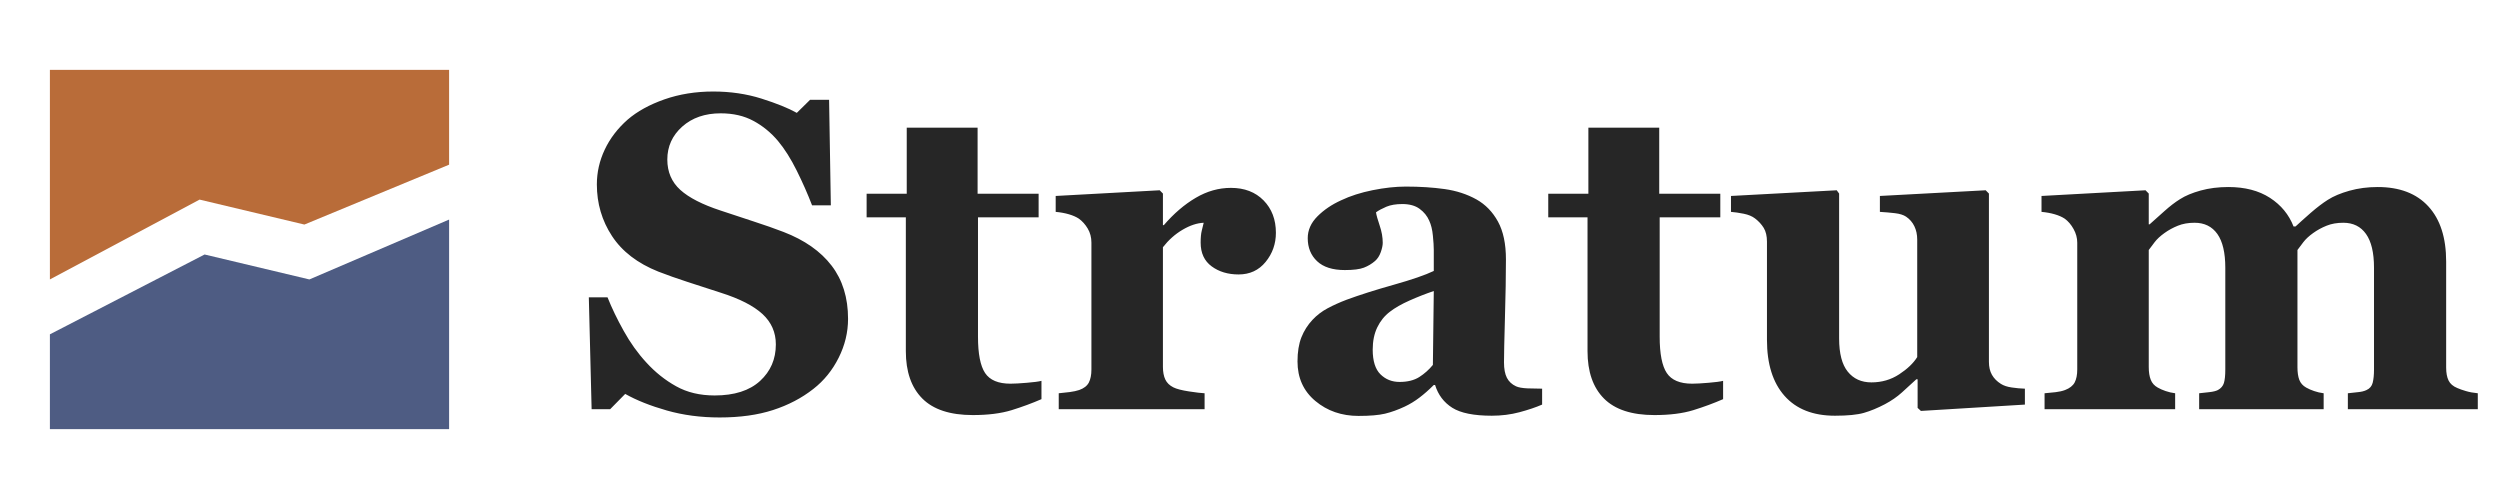
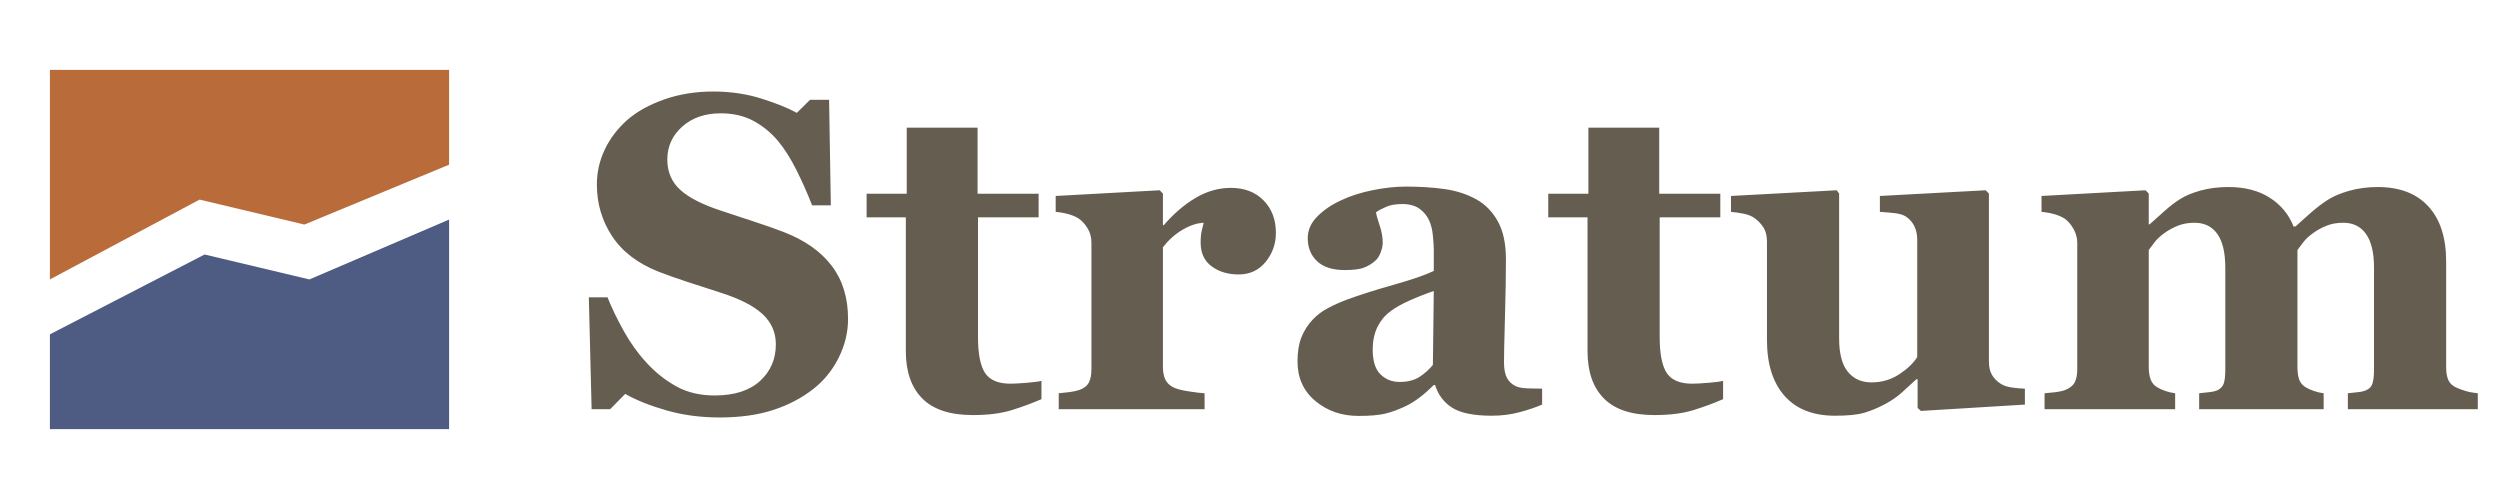
<svg xmlns="http://www.w3.org/2000/svg" width="501" height="100" viewBox="0 0 501 100" role="img">
  <g fill="#262626">
    <g id="symbol">
      <path fill-rule="evenodd" d="M10 14H90V33L61 45 40 40 10 56Z" fill="#B96C39" />
      <path fill-rule="evenodd" d="M10 67L41 51 62 56 90 44V86H10Z" fill="#4E5C83" />
    </g>
-     <g id="wordmark" transform="translate(115.20 82.00)">
+     <g id="wordmark" fill="#655d50" transform="translate(115.20 82.00)">
      <path d="M29.01 1.66Q23.33 1.66 18.42 0.26Q13.5 -1.14 10.09 -3.06L7.08 0H3.36L2.8 -22.41H6.55Q7.82 -19.22 9.79 -15.69Q11.75 -12.15 14.33 -9.35Q17 -6.42 20.3 -4.59Q23.59 -2.75 28.01 -2.75Q33.95 -2.75 37.12 -5.66Q40.28 -8.56 40.28 -12.98Q40.28 -16.6 37.6 -19.07Q34.91 -21.54 29.27 -23.33Q25.6 -24.51 22.52 -25.52Q19.44 -26.52 16.73 -27.57Q10.49 -30.06 7.45 -34.69Q4.41 -39.32 4.41 -45.05Q4.41 -48.67 5.99 -52.02Q7.56 -55.36 10.57 -58.02Q13.46 -60.51 17.96 -62.09Q22.46 -63.66 27.74 -63.66Q32.9 -63.66 37.4 -62.24Q41.9 -60.82 44.48 -59.38L47.14 -62H50.95L51.3 -40.85H47.54Q46.23 -44.26 44.46 -47.82Q42.69 -51.38 40.72 -53.74Q38.58 -56.28 35.78 -57.78Q32.99 -59.29 29.23 -59.29Q24.51 -59.29 21.52 -56.63Q18.53 -53.96 18.53 -50.03Q18.53 -46.31 21.13 -43.95Q23.73 -41.6 29.23 -39.8Q32.46 -38.71 35.83 -37.62Q39.19 -36.53 41.81 -35.52Q48.15 -33.08 51.45 -28.77Q54.75 -24.47 54.75 -18.09Q54.75 -14.07 52.87 -10.31Q50.99 -6.55 47.8 -4.06Q44.3 -1.31 39.72 0.17Q35.13 1.66 29.01 1.66ZM93.51 -2.01Q90.71 -0.79 87.52 0.2Q84.33 1.18 79.75 1.18Q72.93 1.18 69.63 -2.14Q66.33 -5.46 66.33 -11.62V-38.45H58.47V-43.17H66.51V-56.41H80.71V-43.17H92.94V-38.45H80.79V-14.51Q80.79 -9.39 82.21 -7.25Q83.63 -5.11 87.3 -5.11Q88.48 -5.11 90.58 -5.29Q92.68 -5.46 93.51 -5.68ZM140.49 -35.35Q140.49 -32.03 138.43 -29.51Q136.38 -27 133.01 -27Q129.82 -27 127.62 -28.62Q125.41 -30.24 125.41 -33.38Q125.41 -34.91 125.63 -35.76Q125.85 -36.61 126.02 -37.36Q124.01 -37.27 121.79 -35.96Q119.56 -34.65 117.85 -32.46V-8.48Q117.85 -6.95 118.33 -5.94Q118.81 -4.94 119.95 -4.37Q120.91 -3.89 123.07 -3.56Q125.24 -3.23 126.2 -3.19V0H96.97V-3.19Q98.06 -3.28 99.17 -3.43Q100.29 -3.58 101.07 -3.84Q102.47 -4.33 103 -5.33Q103.52 -6.34 103.52 -7.95V-33.38Q103.52 -34.95 102.78 -36.2Q102.04 -37.44 100.99 -38.19Q100.2 -38.71 99 -39.06Q97.8 -39.41 96.36 -39.54V-42.73L117.2 -43.87L117.85 -43.21V-36.88H118.03Q121.04 -40.37 124.43 -42.36Q127.81 -44.35 131.48 -44.35Q135.55 -44.35 138.02 -41.84Q140.49 -39.32 140.49 -35.35ZM193.84 -0.92Q191.92 -0.09 189.3 0.61Q186.68 1.31 183.75 1.31Q178.37 1.31 175.84 -0.28Q173.31 -1.88 172.39 -4.85H172.13Q170.64 -3.36 169.26 -2.32Q167.89 -1.27 166.31 -0.52Q164.26 0.44 162.36 0.9Q160.46 1.35 157.05 1.35Q151.98 1.35 148.4 -1.64Q144.82 -4.63 144.82 -9.57Q144.82 -12.41 145.6 -14.4Q146.39 -16.38 147.83 -17.91Q149.14 -19.31 150.87 -20.23Q152.6 -21.15 154.65 -21.93Q158.58 -23.38 164.09 -24.93Q169.59 -26.48 172.13 -27.7V-31.9Q172.13 -32.99 171.95 -34.78Q171.78 -36.57 171.21 -37.79Q170.6 -39.19 169.29 -40.15Q167.98 -41.11 165.83 -41.11Q163.91 -41.11 162.62 -40.57Q161.33 -40.02 160.55 -39.45Q160.68 -38.58 161.29 -36.79Q161.9 -35 161.9 -33.34Q161.9 -32.59 161.51 -31.48Q161.12 -30.37 160.37 -29.71Q159.37 -28.84 158.12 -28.36Q156.88 -27.88 154.3 -27.88Q150.63 -27.88 148.75 -29.65Q146.87 -31.42 146.87 -34.26Q146.87 -36.7 148.82 -38.65Q150.76 -40.59 153.56 -41.86Q156.31 -43.17 159.89 -43.89Q163.47 -44.61 166.53 -44.61Q170.77 -44.61 174.31 -44.11Q177.85 -43.61 180.69 -42.03Q183.4 -40.5 184.99 -37.6Q186.59 -34.69 186.59 -30.02Q186.59 -25.08 186.39 -18.31Q186.2 -11.53 186.2 -9.39Q186.2 -7.43 186.78 -6.29Q187.37 -5.16 188.6 -4.59Q189.34 -4.24 190.94 -4.17Q192.53 -4.11 193.84 -4.11ZM172.13 -23.68Q169.68 -22.85 167.28 -21.78Q164.87 -20.71 163.34 -19.53Q161.73 -18.31 160.81 -16.41Q159.89 -14.51 159.89 -11.93Q159.89 -8.52 161.44 -6.99Q162.99 -5.46 165.27 -5.46Q167.67 -5.46 169.22 -6.44Q170.77 -7.43 171.95 -8.87ZM230.11 -2.01Q227.32 -0.79 224.13 0.2Q220.94 1.18 216.35 1.18Q209.53 1.18 206.23 -2.14Q202.94 -5.46 202.94 -11.62V-38.45H195.07V-43.17H203.11V-56.41H217.31V-43.17H229.55V-38.45H217.4V-14.51Q217.4 -9.39 218.82 -7.25Q220.24 -5.11 223.91 -5.11Q225.09 -5.11 227.19 -5.29Q229.28 -5.46 230.11 -5.68ZM290.59 -0.92 269.75 0.35 269.09 -0.26V-5.99H268.83Q267.35 -4.63 265.93 -3.34Q264.51 -2.05 262.54 -1Q260.31 0.17 258.32 0.74Q256.34 1.31 252.53 1.31Q245.94 1.31 242.42 -2.67Q238.9 -6.64 238.9 -13.89V-33.56Q238.9 -35.26 238.25 -36.33Q237.59 -37.4 236.5 -38.23Q235.63 -38.89 234.23 -39.17Q232.83 -39.45 231.69 -39.54V-42.73L252.88 -43.87L253.36 -43.21V-14.16Q253.36 -9.66 255.09 -7.52Q256.82 -5.37 259.83 -5.37Q262.93 -5.37 265.4 -6.99Q267.87 -8.61 269.01 -10.44V-33.99Q269.01 -35.48 268.44 -36.66Q267.87 -37.84 266.78 -38.58Q265.99 -39.11 264.53 -39.28Q263.06 -39.45 261.53 -39.54V-42.73L282.73 -43.87L283.38 -43.21V-9.48Q283.38 -7.95 283.99 -6.88Q284.6 -5.81 285.78 -5.07Q286.61 -4.54 287.95 -4.35Q289.28 -4.15 290.59 -4.11ZM381.35 0H355.31V-3.19Q356.27 -3.32 357.32 -3.41Q358.36 -3.5 359.06 -3.84Q360.03 -4.28 360.29 -5.31Q360.55 -6.34 360.55 -7.95V-28.36Q360.55 -32.86 358.95 -35.11Q357.36 -37.36 354.39 -37.36Q352.51 -37.36 351.05 -36.77Q349.58 -36.18 348.36 -35.3Q347.09 -34.39 346.39 -33.47Q345.69 -32.55 345.21 -31.9V-8.43Q345.21 -6.86 345.58 -5.88Q345.96 -4.89 346.96 -4.33Q347.66 -3.93 348.56 -3.63Q349.45 -3.32 350.46 -3.19V0H325.51V-3.19Q326.34 -3.28 327.52 -3.41Q328.7 -3.54 329.27 -3.84Q330.18 -4.33 330.47 -5.24Q330.75 -6.16 330.75 -7.95V-28.36Q330.75 -32.86 329.16 -35.11Q327.56 -37.36 324.59 -37.36Q322.71 -37.36 321.25 -36.77Q319.78 -36.18 318.56 -35.3Q317.29 -34.39 316.59 -33.47Q315.9 -32.55 315.41 -31.9V-8.43Q315.41 -6.9 315.81 -5.9Q316.2 -4.89 317.21 -4.33Q317.91 -3.93 318.8 -3.63Q319.7 -3.32 320.7 -3.19V0H294.53V-3.19Q295.67 -3.28 296.76 -3.41Q297.85 -3.54 298.64 -3.84Q300.03 -4.37 300.56 -5.35Q301.08 -6.34 301.08 -7.95V-33.38Q301.08 -34.78 300.34 -36.11Q299.6 -37.44 298.55 -38.19Q297.76 -38.71 296.56 -39.06Q295.36 -39.41 293.92 -39.54V-42.73L314.76 -43.87L315.41 -43.21V-37.05H315.59Q316.81 -38.14 318.5 -39.65Q320.18 -41.16 321.66 -42.08Q323.28 -43.12 325.81 -43.82Q328.35 -44.52 331.36 -44.52Q336.34 -44.52 339.69 -42.36Q343.03 -40.2 344.43 -36.61H344.82Q346.09 -37.79 347.92 -39.39Q349.76 -40.98 351.29 -41.95Q352.99 -43.04 355.63 -43.78Q358.28 -44.52 361.29 -44.52Q367.89 -44.52 371.45 -40.63Q375.01 -36.75 375.01 -29.58V-8.35Q375.01 -6.73 375.49 -5.75Q375.97 -4.76 377.24 -4.24Q377.94 -3.93 378.97 -3.63Q379.99 -3.32 381.35 -3.19Z" />
    </g>
  </g>
</svg>
